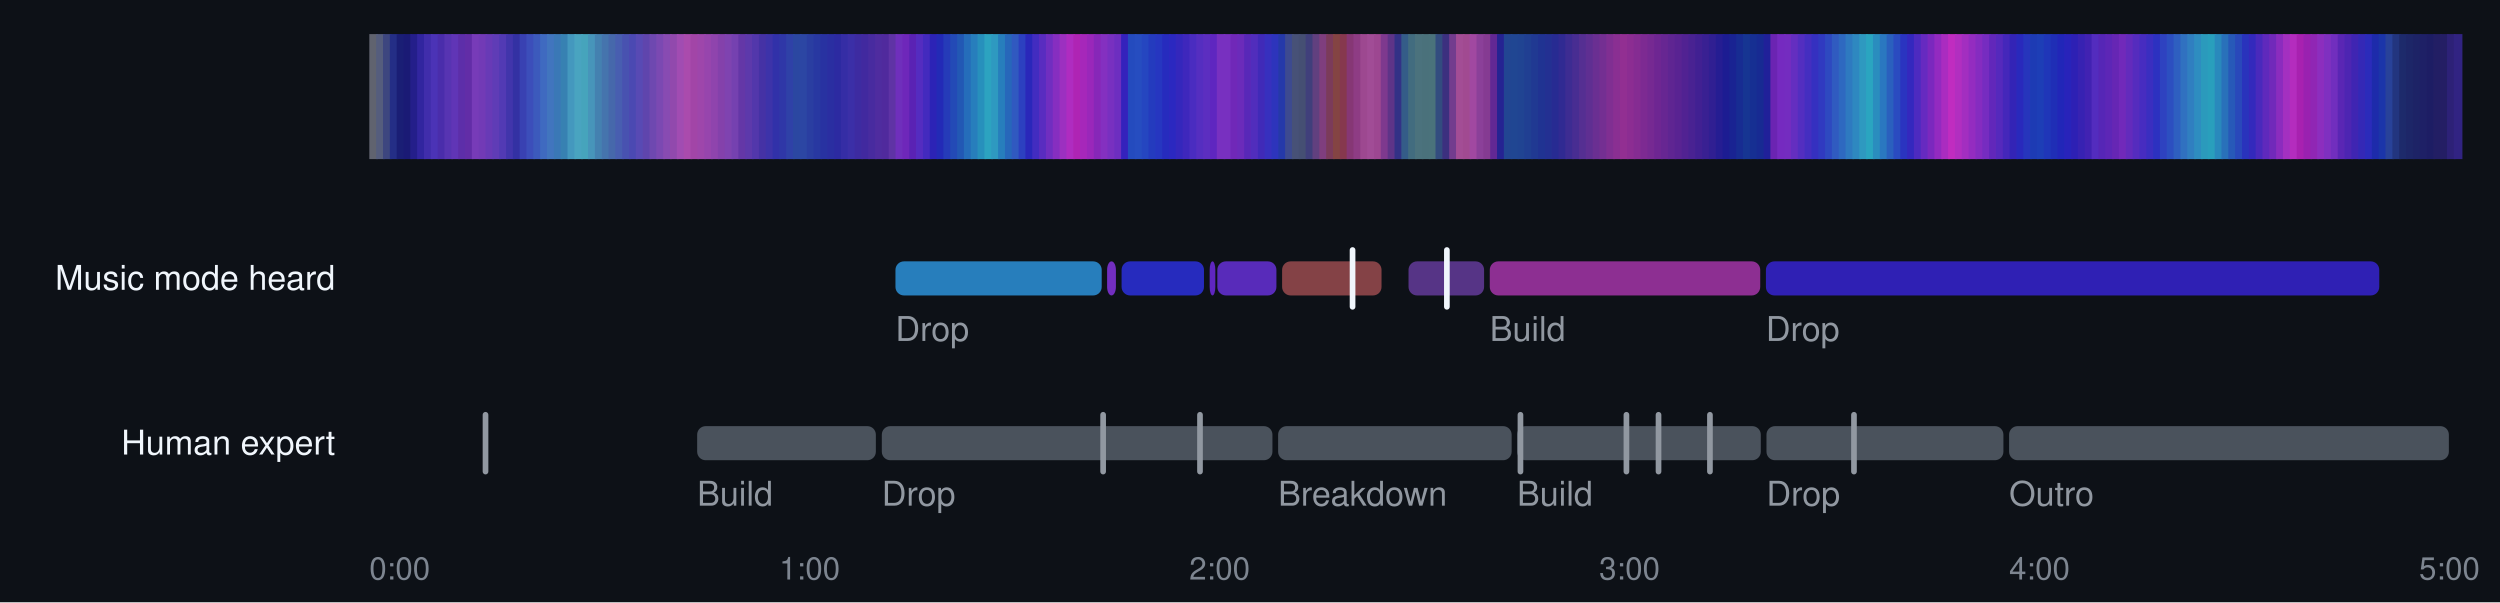
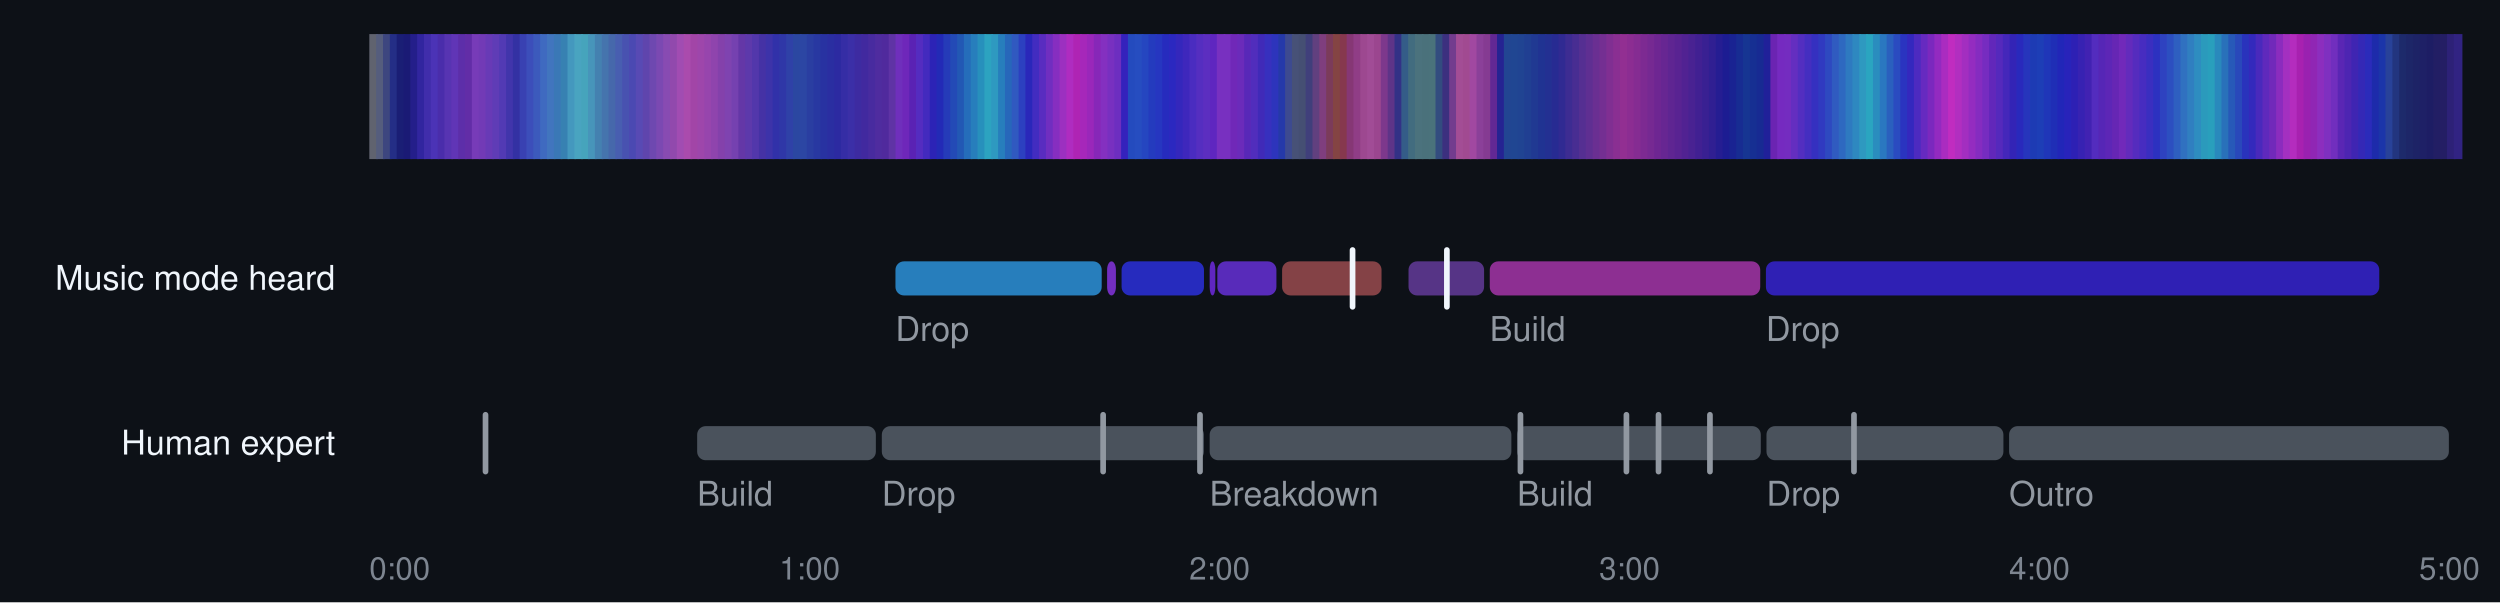
<svg xmlns="http://www.w3.org/2000/svg" width="880" height="212" viewBox="0 0 880 212" role="img" aria-label="Miss You: the light, music mode's sections and the human expert's marks">
  <style>text{font-family:-apple-system,BlinkMacSystemFont,'Segoe UI',Helvetica,Arial,sans-serif;fill:#9198a1} .ink{fill:#f0f6fc} .muted{fill:#7d8590}</style>
  <rect width="880" height="212" fill="#0d1117" />
  <g>
    <rect x="130.00" y="12" width="3.01" height="44" fill="#60636f" />
    <rect x="132.41" y="12" width="3.01" height="44" fill="#555d7d" />
    <rect x="134.81" y="12" width="3.01" height="44" fill="#3d467f" />
    <rect x="137.22" y="12" width="3.01" height="44" fill="#242e86" />
    <rect x="139.62" y="12" width="3.01" height="44" fill="#1a1e75" />
    <rect x="142.03" y="12" width="3.01" height="44" fill="#1a1a75" />
    <rect x="144.43" y="12" width="3.01" height="44" fill="#241e8a" />
    <rect x="146.84" y="12" width="3.01" height="44" fill="#31259f" />
    <rect x="149.25" y="12" width="3.01" height="44" fill="#402dab" />
    <rect x="151.65" y="12" width="3.01" height="44" fill="#4b33b6" />
    <rect x="154.06" y="12" width="3.01" height="44" fill="#4a2dab" />
    <rect x="156.46" y="12" width="3.01" height="44" fill="#5734b2" />
    <rect x="158.87" y="12" width="3.01" height="44" fill="#6035b6" />
    <rect x="161.27" y="12" width="3.01" height="44" fill="#5d2ea9" />
    <rect x="163.68" y="12" width="3.01" height="44" fill="#622da7" />
    <rect x="166.09" y="12" width="3.01" height="44" fill="#773bb8" />
    <rect x="168.49" y="12" width="3.01" height="44" fill="#723ab6" />
    <rect x="170.90" y="12" width="3.01" height="44" fill="#683ab6" />
    <rect x="173.30" y="12" width="3.01" height="44" fill="#5f3cb6" />
    <rect x="175.71" y="12" width="3.01" height="44" fill="#523ab4" />
    <rect x="178.12" y="12" width="3.01" height="44" fill="#4135ab" />
    <rect x="180.52" y="12" width="3.01" height="44" fill="#3331a3" />
    <rect x="182.93" y="12" width="3.01" height="44" fill="#3941b2" />
    <rect x="185.33" y="12" width="3.01" height="44" fill="#3c4eba" />
    <rect x="187.74" y="12" width="3.01" height="44" fill="#3c5abc" />
    <rect x="190.14" y="12" width="3.01" height="44" fill="#3f6ac0" />
    <rect x="192.55" y="12" width="3.01" height="44" fill="#4175be" />
    <rect x="194.96" y="12" width="3.01" height="44" fill="#3a78b6" />
    <rect x="197.36" y="12" width="3.01" height="44" fill="#3781b2" />
    <rect x="199.77" y="12" width="3.01" height="44" fill="#4498be" />
    <rect x="202.17" y="12" width="3.01" height="44" fill="#49a4c0" />
    <rect x="204.58" y="12" width="3.01" height="44" fill="#46a4bc" />
    <rect x="206.98" y="12" width="3.01" height="44" fill="#4795ba" />
    <rect x="209.39" y="12" width="3.01" height="44" fill="#4481b0" />
    <rect x="211.80" y="12" width="3.01" height="44" fill="#4574ad" />
    <rect x="214.20" y="12" width="3.01" height="44" fill="#4668ab" />
    <rect x="216.61" y="12" width="3.01" height="44" fill="#485eb0" />
    <rect x="219.01" y="12" width="3.01" height="44" fill="#4852b0" />
    <rect x="221.42" y="12" width="3.01" height="44" fill="#4b49b2" />
    <rect x="223.82" y="12" width="3.01" height="44" fill="#584ab4" />
    <rect x="226.23" y="12" width="3.01" height="44" fill="#5f45ad" />
    <rect x="228.64" y="12" width="3.01" height="44" fill="#6e48b0" />
    <rect x="231.04" y="12" width="3.01" height="44" fill="#7b49b2" />
    <rect x="233.45" y="12" width="3.01" height="44" fill="#884bb2" />
    <rect x="235.85" y="12" width="3.01" height="44" fill="#9149ad" />
    <rect x="238.26" y="12" width="3.01" height="44" fill="#a14cb2" />
    <rect x="240.67" y="12" width="3.01" height="44" fill="#aa4bad" />
    <rect x="243.07" y="12" width="3.01" height="44" fill="#a245a7" />
    <rect x="245.48" y="12" width="3.01" height="44" fill="#9e46ab" />
    <rect x="247.88" y="12" width="3.01" height="44" fill="#9745ad" />
    <rect x="250.29" y="12" width="3.01" height="44" fill="#8f44ad" />
    <rect x="252.69" y="12" width="3.01" height="44" fill="#8441ab" />
    <rect x="255.10" y="12" width="3.01" height="44" fill="#7f43b0" />
    <rect x="257.51" y="12" width="3.01" height="44" fill="#7541b0" />
    <rect x="259.91" y="12" width="3.01" height="44" fill="#6437a7" />
    <rect x="262.32" y="12" width="3.01" height="44" fill="#5d39ab" />
    <rect x="264.72" y="12" width="3.01" height="44" fill="#5237ab" />
    <rect x="267.13" y="12" width="3.01" height="44" fill="#4532a5" />
    <rect x="269.53" y="12" width="3.01" height="44" fill="#3d33a9" />
    <rect x="271.94" y="12" width="3.01" height="44" fill="#3131a9" />
    <rect x="274.35" y="12" width="3.01" height="44" fill="#2f37a7" />
    <rect x="276.75" y="12" width="3.01" height="44" fill="#2f41a7" />
    <rect x="279.16" y="12" width="3.01" height="44" fill="#2b47a1" />
    <rect x="281.56" y="12" width="3.01" height="44" fill="#2c46a3" />
    <rect x="283.97" y="12" width="3.01" height="44" fill="#2a3ea1" />
    <rect x="286.37" y="12" width="3.01" height="44" fill="#2838a1" />
    <rect x="288.78" y="12" width="3.01" height="44" fill="#2832a1" />
    <rect x="291.19" y="12" width="3.01" height="44" fill="#2a2ea1" />
    <rect x="293.59" y="12" width="3.01" height="44" fill="#2c2aa1" />
    <rect x="296.00" y="12" width="3.01" height="44" fill="#352da5" />
    <rect x="298.40" y="12" width="3.01" height="44" fill="#3b2fa7" />
    <rect x="300.81" y="12" width="3.01" height="44" fill="#3d2ba1" />
    <rect x="303.22" y="12" width="3.01" height="44" fill="#41299f" />
    <rect x="305.62" y="12" width="3.01" height="44" fill="#482b9f" />
    <rect x="308.03" y="12" width="3.01" height="44" fill="#4f2c9f" />
    <rect x="310.43" y="12" width="3.01" height="44" fill="#502a9d" />
    <rect x="312.84" y="12" width="3.01" height="44" fill="#5f33a5" />
    <rect x="315.24" y="12" width="3.01" height="44" fill="#6f2fbc" />
    <rect x="317.65" y="12" width="3.01" height="44" fill="#6e27ba" />
    <rect x="320.06" y="12" width="3.01" height="44" fill="#5a22b4" />
    <rect x="322.46" y="12" width="3.01" height="44" fill="#542cc0" />
    <rect x="324.87" y="12" width="3.01" height="44" fill="#432abe" />
    <rect x="327.27" y="12" width="3.01" height="44" fill="#2c23b6" />
    <rect x="329.68" y="12" width="3.01" height="44" fill="#232ab6" />
    <rect x="332.08" y="12" width="3.01" height="44" fill="#253bb8" />
    <rect x="334.49" y="12" width="3.01" height="44" fill="#234ab6" />
    <rect x="336.90" y="12" width="3.01" height="44" fill="#2258b4" />
    <rect x="339.30" y="12" width="3.01" height="44" fill="#256dba" />
    <rect x="341.71" y="12" width="3.01" height="44" fill="#277ebc" />
    <rect x="344.11" y="12" width="3.01" height="44" fill="#2790bc" />
    <rect x="346.52" y="12" width="3.01" height="44" fill="#2ca3c0" />
    <rect x="348.92" y="12" width="3.01" height="44" fill="#2e99c0" />
    <rect x="351.33" y="12" width="3.01" height="44" fill="#277ebc" />
    <rect x="353.74" y="12" width="3.01" height="44" fill="#2767ba" />
    <rect x="356.14" y="12" width="3.01" height="44" fill="#3059c0" />
    <rect x="358.55" y="12" width="3.01" height="44" fill="#2c40c0" />
    <rect x="360.95" y="12" width="3.01" height="44" fill="#2a27ba" />
    <rect x="363.36" y="12" width="3.01" height="44" fill="#422cc0" />
    <rect x="365.77" y="12" width="3.01" height="44" fill="#592cc0" />
    <rect x="368.17" y="12" width="3.01" height="44" fill="#702ec0" />
    <rect x="370.58" y="12" width="3.01" height="44" fill="#862ec0" />
    <rect x="372.98" y="12" width="3.01" height="44" fill="#9c30c0" />
    <rect x="375.39" y="12" width="3.01" height="44" fill="#af2cc0" />
    <rect x="377.79" y="12" width="3.01" height="44" fill="#af24b4" />
    <rect x="380.20" y="12" width="3.01" height="44" fill="#a627ba" />
    <rect x="382.61" y="12" width="3.01" height="44" fill="#9a27ba" />
    <rect x="385.01" y="12" width="3.01" height="44" fill="#8727b8" />
    <rect x="387.42" y="12" width="3.01" height="44" fill="#8430c0" />
    <rect x="389.82" y="12" width="3.01" height="44" fill="#7830c0" />
    <rect x="392.23" y="12" width="3.01" height="44" fill="#6d2ec0" />
    <rect x="394.63" y="12" width="3.01" height="44" fill="#3422bc" />
    <rect x="397.04" y="12" width="3.01" height="44" fill="#244bbe" />
    <rect x="399.45" y="12" width="3.01" height="44" fill="#264dc0" />
    <rect x="401.85" y="12" width="3.01" height="44" fill="#2546c0" />
    <rect x="404.26" y="12" width="3.01" height="44" fill="#243bbe" />
    <rect x="406.66" y="12" width="3.01" height="44" fill="#2636c0" />
    <rect x="409.07" y="12" width="3.01" height="44" fill="#262bbe" />
    <rect x="411.47" y="12" width="3.01" height="44" fill="#2b28c0" />
    <rect x="413.88" y="12" width="3.01" height="44" fill="#3427bc" />
    <rect x="416.29" y="12" width="3.01" height="44" fill="#3e27bc" />
    <rect x="418.69" y="12" width="3.01" height="44" fill="#4a2cc0" />
    <rect x="421.10" y="12" width="3.01" height="44" fill="#552ec0" />
    <rect x="423.50" y="12" width="3.01" height="44" fill="#5c2ec0" />
    <rect x="425.91" y="12" width="3.01" height="44" fill="#5f26c0" />
    <rect x="428.32" y="12" width="3.01" height="44" fill="#7830c0" />
    <rect x="430.72" y="12" width="3.01" height="44" fill="#7830c0" />
    <rect x="433.13" y="12" width="3.01" height="44" fill="#7028b8" />
    <rect x="435.53" y="12" width="3.01" height="44" fill="#6b2bba" />
    <rect x="437.94" y="12" width="3.01" height="44" fill="#5828b8" />
    <rect x="440.34" y="12" width="3.01" height="44" fill="#512dbc" />
    <rect x="442.75" y="12" width="3.01" height="44" fill="#402ab8" />
    <rect x="445.16" y="12" width="3.01" height="44" fill="#3730be" />
    <rect x="447.56" y="12" width="3.01" height="44" fill="#2d34bc" />
    <rect x="449.97" y="12" width="3.01" height="44" fill="#2539a9" />
    <rect x="452.37" y="12" width="3.01" height="44" fill="#3d4a90" />
    <rect x="454.78" y="12" width="3.01" height="44" fill="#475177" />
    <rect x="457.18" y="12" width="3.01" height="44" fill="#454f73" />
    <rect x="459.59" y="12" width="3.01" height="44" fill="#403f7b" />
    <rect x="462.00" y="12" width="3.01" height="44" fill="#61407f" />
    <rect x="464.40" y="12" width="3.01" height="44" fill="#7f3e7e" />
    <rect x="466.81" y="12" width="3.01" height="44" fill="#7b3b5a" />
    <rect x="469.21" y="12" width="3.01" height="44" fill="#844443" />
    <rect x="471.62" y="12" width="3.01" height="44" fill="#86384e" />
    <rect x="474.02" y="12" width="3.01" height="44" fill="#863775" />
-     <rect x="476.43" y="12" width="3.01" height="44" fill="#8e3c84" />
+     <rect x="476.43" y="12" width="3.01" height="44" fill="#903d86" />
    <rect x="478.84" y="12" width="3.01" height="44" fill="#9d4890" />
    <rect x="481.24" y="12" width="3.01" height="44" fill="#a14c96" />
-     <rect x="483.65" y="12" width="3.01" height="44" fill="#9d4791" />
-     <rect x="486.05" y="12" width="3.01" height="44" fill="#7e398e" />
+     <rect x="483.65" y="12" width="3.01" height="44" fill="#9b468f" />
+     <rect x="486.05" y="12" width="3.01" height="44" fill="#7d388c" />
    <rect x="488.46" y="12" width="3.01" height="44" fill="#5e3488" />
    <rect x="490.87" y="12" width="3.01" height="44" fill="#333186" />
    <rect x="493.27" y="12" width="3.01" height="44" fill="#345c88" />
    <rect x="495.68" y="12" width="3.01" height="44" fill="#426c7f" />
    <rect x="498.08" y="12" width="3.01" height="44" fill="#4b727d" />
    <rect x="500.49" y="12" width="3.01" height="44" fill="#4a717b" />
    <rect x="502.89" y="12" width="3.01" height="44" fill="#4a727b" />
    <rect x="505.30" y="12" width="3.01" height="44" fill="#334c7f" />
    <rect x="507.71" y="12" width="3.01" height="44" fill="#3c307f" />
    <rect x="510.11" y="12" width="3.01" height="44" fill="#733c8e" />
    <rect x="512.52" y="12" width="3.01" height="44" fill="#a34d95" />
    <rect x="514.92" y="12" width="3.01" height="44" fill="#a14a91" />
    <rect x="517.33" y="12" width="3.01" height="44" fill="#a148a1" />
    <rect x="519.73" y="12" width="3.01" height="44" fill="#8b4099" />
    <rect x="522.14" y="12" width="3.01" height="44" fill="#853b92" />
    <rect x="524.55" y="12" width="3.01" height="44" fill="#622894" />
    <rect x="526.95" y="12" width="3.01" height="44" fill="#252392" />
    <rect x="529.36" y="12" width="3.01" height="44" fill="#224592" />
    <rect x="531.76" y="12" width="3.01" height="44" fill="#204692" />
    <rect x="534.17" y="12" width="3.01" height="44" fill="#204492" />
    <rect x="536.57" y="12" width="3.01" height="44" fill="#203f92" />
    <rect x="538.98" y="12" width="3.01" height="44" fill="#203992" />
    <rect x="541.39" y="12" width="3.01" height="44" fill="#203392" />
    <rect x="543.79" y="12" width="3.01" height="44" fill="#233092" />
    <rect x="546.20" y="12" width="3.01" height="44" fill="#272b92" />
    <rect x="548.60" y="12" width="3.01" height="44" fill="#302a92" />
    <rect x="551.01" y="12" width="3.01" height="44" fill="#3d2c92" />
    <rect x="553.42" y="12" width="3.01" height="44" fill="#482d92" />
    <rect x="555.82" y="12" width="3.01" height="44" fill="#552f92" />
    <rect x="558.23" y="12" width="3.01" height="44" fill="#5f2f92" />
    <rect x="560.63" y="12" width="3.01" height="44" fill="#6a2f92" />
    <rect x="563.04" y="12" width="3.01" height="44" fill="#742f92" />
    <rect x="565.44" y="12" width="3.01" height="44" fill="#802f92" />
    <rect x="567.85" y="12" width="3.01" height="44" fill="#8a2f92" />
    <rect x="570.26" y="12" width="3.01" height="44" fill="#922f92" />
    <rect x="572.66" y="12" width="3.01" height="44" fill="#8c2d92" />
    <rect x="575.07" y="12" width="3.01" height="44" fill="#852c92" />
    <rect x="577.47" y="12" width="3.01" height="44" fill="#7d2a92" />
    <rect x="579.88" y="12" width="3.01" height="44" fill="#762992" />
    <rect x="582.28" y="12" width="3.01" height="44" fill="#6e2692" />
    <rect x="584.69" y="12" width="3.01" height="44" fill="#672692" />
    <rect x="587.10" y="12" width="3.01" height="44" fill="#5f2592" />
    <rect x="589.50" y="12" width="3.01" height="44" fill="#592392" />
    <rect x="591.91" y="12" width="3.01" height="44" fill="#512292" />
    <rect x="594.31" y="12" width="3.01" height="44" fill="#492292" />
    <rect x="596.72" y="12" width="3.01" height="44" fill="#412092" />
    <rect x="599.12" y="12" width="3.01" height="44" fill="#392092" />
    <rect x="601.53" y="12" width="3.01" height="44" fill="#301f92" />
    <rect x="603.94" y="12" width="3.01" height="44" fill="#251d92" />
    <rect x="606.34" y="12" width="3.01" height="44" fill="#1c1c92" />
    <rect x="608.75" y="12" width="3.01" height="44" fill="#192392" />
    <rect x="611.15" y="12" width="3.01" height="44" fill="#172c92" />
    <rect x="613.56" y="12" width="3.01" height="44" fill="#163592" />
    <rect x="615.97" y="12" width="3.01" height="44" fill="#162f92" />
    <rect x="618.37" y="12" width="3.01" height="44" fill="#172a92" />
    <rect x="620.78" y="12" width="3.01" height="44" fill="#202099" />
    <rect x="623.18" y="12" width="3.01" height="44" fill="#6b24b2" />
    <rect x="625.59" y="12" width="3.01" height="44" fill="#752ac0" />
    <rect x="627.99" y="12" width="3.01" height="44" fill="#742cc0" />
    <rect x="630.40" y="12" width="3.01" height="44" fill="#642ec0" />
    <rect x="632.81" y="12" width="3.01" height="44" fill="#532ec0" />
    <rect x="635.21" y="12" width="3.01" height="44" fill="#442ec0" />
    <rect x="637.62" y="12" width="3.01" height="44" fill="#3530c0" />
    <rect x="640.02" y="12" width="3.01" height="44" fill="#303ac0" />
    <rect x="642.43" y="12" width="3.01" height="44" fill="#2e49c0" />
    <rect x="644.83" y="12" width="3.01" height="44" fill="#305bc0" />
    <rect x="647.24" y="12" width="3.01" height="44" fill="#2e69c0" />
    <rect x="649.65" y="12" width="3.01" height="44" fill="#2e7ac0" />
    <rect x="652.05" y="12" width="3.01" height="44" fill="#2e88c0" />
    <rect x="654.46" y="12" width="3.01" height="44" fill="#2e99c0" />
    <rect x="656.86" y="12" width="3.01" height="44" fill="#2aa5c0" />
    <rect x="659.27" y="12" width="3.01" height="44" fill="#2a8dbe" />
    <rect x="661.67" y="12" width="3.01" height="44" fill="#2a78c0" />
    <rect x="664.08" y="12" width="3.01" height="44" fill="#2a60be" />
    <rect x="666.49" y="12" width="3.01" height="44" fill="#2a4bc0" />
    <rect x="668.89" y="12" width="3.01" height="44" fill="#2a34c0" />
    <rect x="671.30" y="12" width="3.01" height="44" fill="#3428be" />
    <rect x="673.70" y="12" width="3.01" height="44" fill="#4d2ac0" />
    <rect x="676.11" y="12" width="3.01" height="44" fill="#662ac0" />
    <rect x="678.52" y="12" width="3.01" height="44" fill="#7b28be" />
    <rect x="680.92" y="12" width="3.01" height="44" fill="#932ac0" />
    <rect x="683.33" y="12" width="3.01" height="44" fill="#aa2cc0" />
    <rect x="685.73" y="12" width="3.01" height="44" fill="#c02cc0" />
    <rect x="688.14" y="12" width="3.01" height="44" fill="#b22ec0" />
    <rect x="690.54" y="12" width="3.01" height="44" fill="#a32ec0" />
    <rect x="692.95" y="12" width="3.01" height="44" fill="#942cc0" />
    <rect x="695.36" y="12" width="3.01" height="44" fill="#852cc0" />
    <rect x="697.76" y="12" width="3.01" height="44" fill="#762cc0" />
    <rect x="700.17" y="12" width="3.01" height="44" fill="#6227ba" />
    <rect x="702.57" y="12" width="3.01" height="44" fill="#5529bc" />
    <rect x="704.98" y="12" width="3.01" height="44" fill="#4427ba" />
    <rect x="707.38" y="12" width="3.01" height="44" fill="#3324b6" />
    <rect x="709.79" y="12" width="3.01" height="44" fill="#2929bc" />
    <rect x="712.20" y="12" width="3.01" height="44" fill="#2635bc" />
    <rect x="714.60" y="12" width="3.01" height="44" fill="#1d3bb4" />
    <rect x="717.01" y="12" width="3.01" height="44" fill="#1d3eb6" />
    <rect x="719.41" y="12" width="3.01" height="44" fill="#1f36b8" />
    <rect x="721.82" y="12" width="3.01" height="44" fill="#1f2eb6" />
    <rect x="724.22" y="12" width="3.01" height="44" fill="#2126b8" />
    <rect x="726.63" y="12" width="3.01" height="44" fill="#2823ba" />
    <rect x="729.04" y="12" width="3.01" height="44" fill="#2d20b4" />
    <rect x="731.44" y="12" width="3.01" height="44" fill="#3722b2" />
    <rect x="733.85" y="12" width="3.01" height="44" fill="#4122b2" />
    <rect x="736.25" y="12" width="3.01" height="44" fill="#532cbe" />
    <rect x="738.66" y="12" width="3.01" height="44" fill="#5626b6" />
    <rect x="741.07" y="12" width="3.01" height="44" fill="#5d26b6" />
    <rect x="743.47" y="12" width="3.01" height="44" fill="#6626b4" />
    <rect x="745.88" y="12" width="3.01" height="44" fill="#7129ba" />
    <rect x="748.28" y="12" width="3.01" height="44" fill="#632bbc" />
    <rect x="750.69" y="12" width="3.01" height="44" fill="#552cbe" />
    <rect x="753.09" y="12" width="3.01" height="44" fill="#472cc0" />
    <rect x="755.50" y="12" width="3.01" height="44" fill="#3a2ec0" />
    <rect x="757.91" y="12" width="3.01" height="44" fill="#2c31c0" />
    <rect x="760.31" y="12" width="3.01" height="44" fill="#2e42c0" />
    <rect x="762.72" y="12" width="3.01" height="44" fill="#2c4fc0" />
    <rect x="765.12" y="12" width="3.01" height="44" fill="#2e5fc0" />
    <rect x="767.53" y="12" width="3.01" height="44" fill="#3071c0" />
    <rect x="769.93" y="12" width="3.01" height="44" fill="#307fc0" />
    <rect x="772.34" y="12" width="3.01" height="44" fill="#2e8dc0" />
    <rect x="774.75" y="12" width="3.01" height="44" fill="#2b9abc" />
    <rect x="777.15" y="12" width="3.01" height="44" fill="#299fbc" />
    <rect x="779.56" y="12" width="3.01" height="44" fill="#2989bc" />
    <rect x="781.96" y="12" width="3.01" height="44" fill="#2971ba" />
    <rect x="784.37" y="12" width="3.01" height="44" fill="#2759b8" />
    <rect x="786.77" y="12" width="3.01" height="44" fill="#2948ba" />
    <rect x="789.18" y="12" width="3.01" height="44" fill="#2933bc" />
    <rect x="791.59" y="12" width="3.01" height="44" fill="#3329bc" />
    <rect x="793.99" y="12" width="3.01" height="44" fill="#4929bc" />
    <rect x="796.40" y="12" width="3.01" height="44" fill="#5f29bc" />
    <rect x="798.80" y="12" width="3.01" height="44" fill="#7129ba" />
    <rect x="801.21" y="12" width="3.01" height="44" fill="#8b2cbe" />
    <rect x="803.62" y="12" width="3.01" height="44" fill="#a330c0" />
    <rect x="806.02" y="12" width="3.01" height="44" fill="#b42cbe" />
    <rect x="808.43" y="12" width="3.01" height="44" fill="#a821b0" />
    <rect x="810.83" y="12" width="3.01" height="44" fill="#9a21b0" />
    <rect x="813.24" y="12" width="3.01" height="44" fill="#9026b4" />
    <rect x="815.64" y="12" width="3.01" height="44" fill="#8c2ebe" />
    <rect x="818.05" y="12" width="3.01" height="44" fill="#7f30c0" />
    <rect x="820.46" y="12" width="3.01" height="44" fill="#712ebe" />
    <rect x="822.86" y="12" width="3.01" height="44" fill="#5a26b4" />
    <rect x="825.27" y="12" width="3.01" height="44" fill="#4d25b2" />
    <rect x="827.67" y="12" width="3.01" height="44" fill="#3f25b2" />
    <rect x="830.08" y="12" width="3.01" height="44" fill="#3428b6" />
    <rect x="832.48" y="12" width="3.01" height="44" fill="#2b2bba" />
    <rect x="834.89" y="12" width="3.01" height="44" fill="#1d2bab" />
    <rect x="837.30" y="12" width="3.01" height="44" fill="#1b35a9" />
    <rect x="839.70" y="12" width="3.01" height="44" fill="#284299" />
    <rect x="842.11" y="12" width="3.01" height="44" fill="#22357f" />
    <rect x="844.51" y="12" width="3.01" height="44" fill="#1d2a6b" />
    <rect x="846.92" y="12" width="3.01" height="44" fill="#1d2668" />
    <rect x="849.32" y="12" width="3.01" height="44" fill="#1d2366" />
    <rect x="851.73" y="12" width="3.01" height="44" fill="#1e2066" />
    <rect x="854.14" y="12" width="3.01" height="44" fill="#1d1d64" />
    <rect x="856.54" y="12" width="3.01" height="44" fill="#221e64" />
    <rect x="858.95" y="12" width="3.01" height="44" fill="#241e64" />
    <rect x="861.35" y="12" width="3.01" height="44" fill="#2d2177" />
    <rect x="863.76" y="12" width="3.01" height="44" fill="#312382" />
  </g>
  <text x="118" y="102" font-size="12" text-anchor="end" class="ink">Music mode heard</text>
  <text x="118" y="160" font-size="12" text-anchor="end" class="ink">Human expert</text>
  <rect x="315.2" y="92" width="72.6" height="12" rx="3" fill="#277ebc" />
  <text x="315.2" y="120" font-size="12">Drop</text>
  <rect x="389.7" y="92" width="3.1" height="12" rx="3" fill="#722ec0" />
  <rect x="394.8" y="92" width="29.0" height="12" rx="3" fill="#262bbe" />
  <rect x="425.8" y="92" width="2.0" height="12" rx="3" fill="#5f26c0" />
  <rect x="428.5" y="92" width="20.8" height="12" rx="3" fill="#582bba" />
  <rect x="451.3" y="92" width="35.0" height="12" rx="3" fill="#844246" />
  <rect x="495.8" y="92" width="26.6" height="12" rx="3" fill="#563486" />
  <rect x="524.4" y="92" width="95.2" height="12" rx="3" fill="#8d2f92" />
  <text x="524.4" y="120" font-size="12">Build</text>
  <rect x="621.6" y="92" width="215.9" height="12" rx="3" fill="#2f20b4" />
  <text x="621.6" y="120" font-size="12">Drop</text>
  <rect x="475.1" y="87" width="2" height="22" rx="1" fill="#f0f6fc" />
  <rect x="508.3" y="87" width="2" height="22" rx="1" fill="#f0f6fc" />
  <rect x="245.4" y="150" width="62.9" height="12" rx="3" fill="#4a525c" />
  <text x="245.4" y="178" font-size="12">Build</text>
-   <rect x="310.4" y="150" width="137.5" height="12" rx="3" fill="#4a525c" />
+   <rect x="310.4" y="150" width="113.4" height="12" rx="3" fill="#4a525c" />
  <text x="310.4" y="178" font-size="12">Drop</text>
-   <rect x="449.9" y="150" width="82.2" height="12" rx="3" fill="#4a525c" />
-   <text x="449.9" y="178" font-size="12">Breakdown</text>
+   <rect x="425.8" y="150" width="106.2" height="12" rx="3" fill="#4a525c" />
+   <text x="425.8" y="178" font-size="12">Breakdown</text>
  <rect x="534.0" y="150" width="85.8" height="12" rx="3" fill="#4a525c" />
  <text x="534.0" y="178" font-size="12">Build</text>
  <rect x="621.8" y="150" width="83.4" height="12" rx="3" fill="#4a525c" />
  <text x="621.8" y="178" font-size="12">Drop</text>
  <rect x="707.2" y="150" width="154.8" height="12" rx="3" fill="#4a525c" />
  <text x="707.2" y="178" font-size="12">Outro</text>
  <rect x="169.9" y="145" width="2" height="22" rx="1" fill="#9198a1" />
  <rect x="387.3" y="145" width="2" height="22" rx="1" fill="#9198a1" />
  <rect x="421.4" y="145" width="2" height="22" rx="1" fill="#9198a1" />
  <rect x="534.2" y="145" width="2" height="22" rx="1" fill="#9198a1" />
  <rect x="571.5" y="145" width="2" height="22" rx="1" fill="#9198a1" />
  <rect x="582.8" y="145" width="2" height="22" rx="1" fill="#9198a1" />
  <rect x="600.9" y="145" width="2" height="22" rx="1" fill="#9198a1" />
  <rect x="651.6" y="145" width="2" height="22" rx="1" fill="#9198a1" />
  <text x="130.0" y="204" font-size="11" class="muted">0:00</text>
  <text x="274.3" y="204" font-size="11" class="muted">1:00</text>
  <text x="418.6" y="204" font-size="11" class="muted">2:00</text>
  <text x="562.9" y="204" font-size="11" class="muted">3:00</text>
  <text x="707.2" y="204" font-size="11" class="muted">4:00</text>
  <text x="851.5" y="204" font-size="11" class="muted">5:00</text>
</svg>
